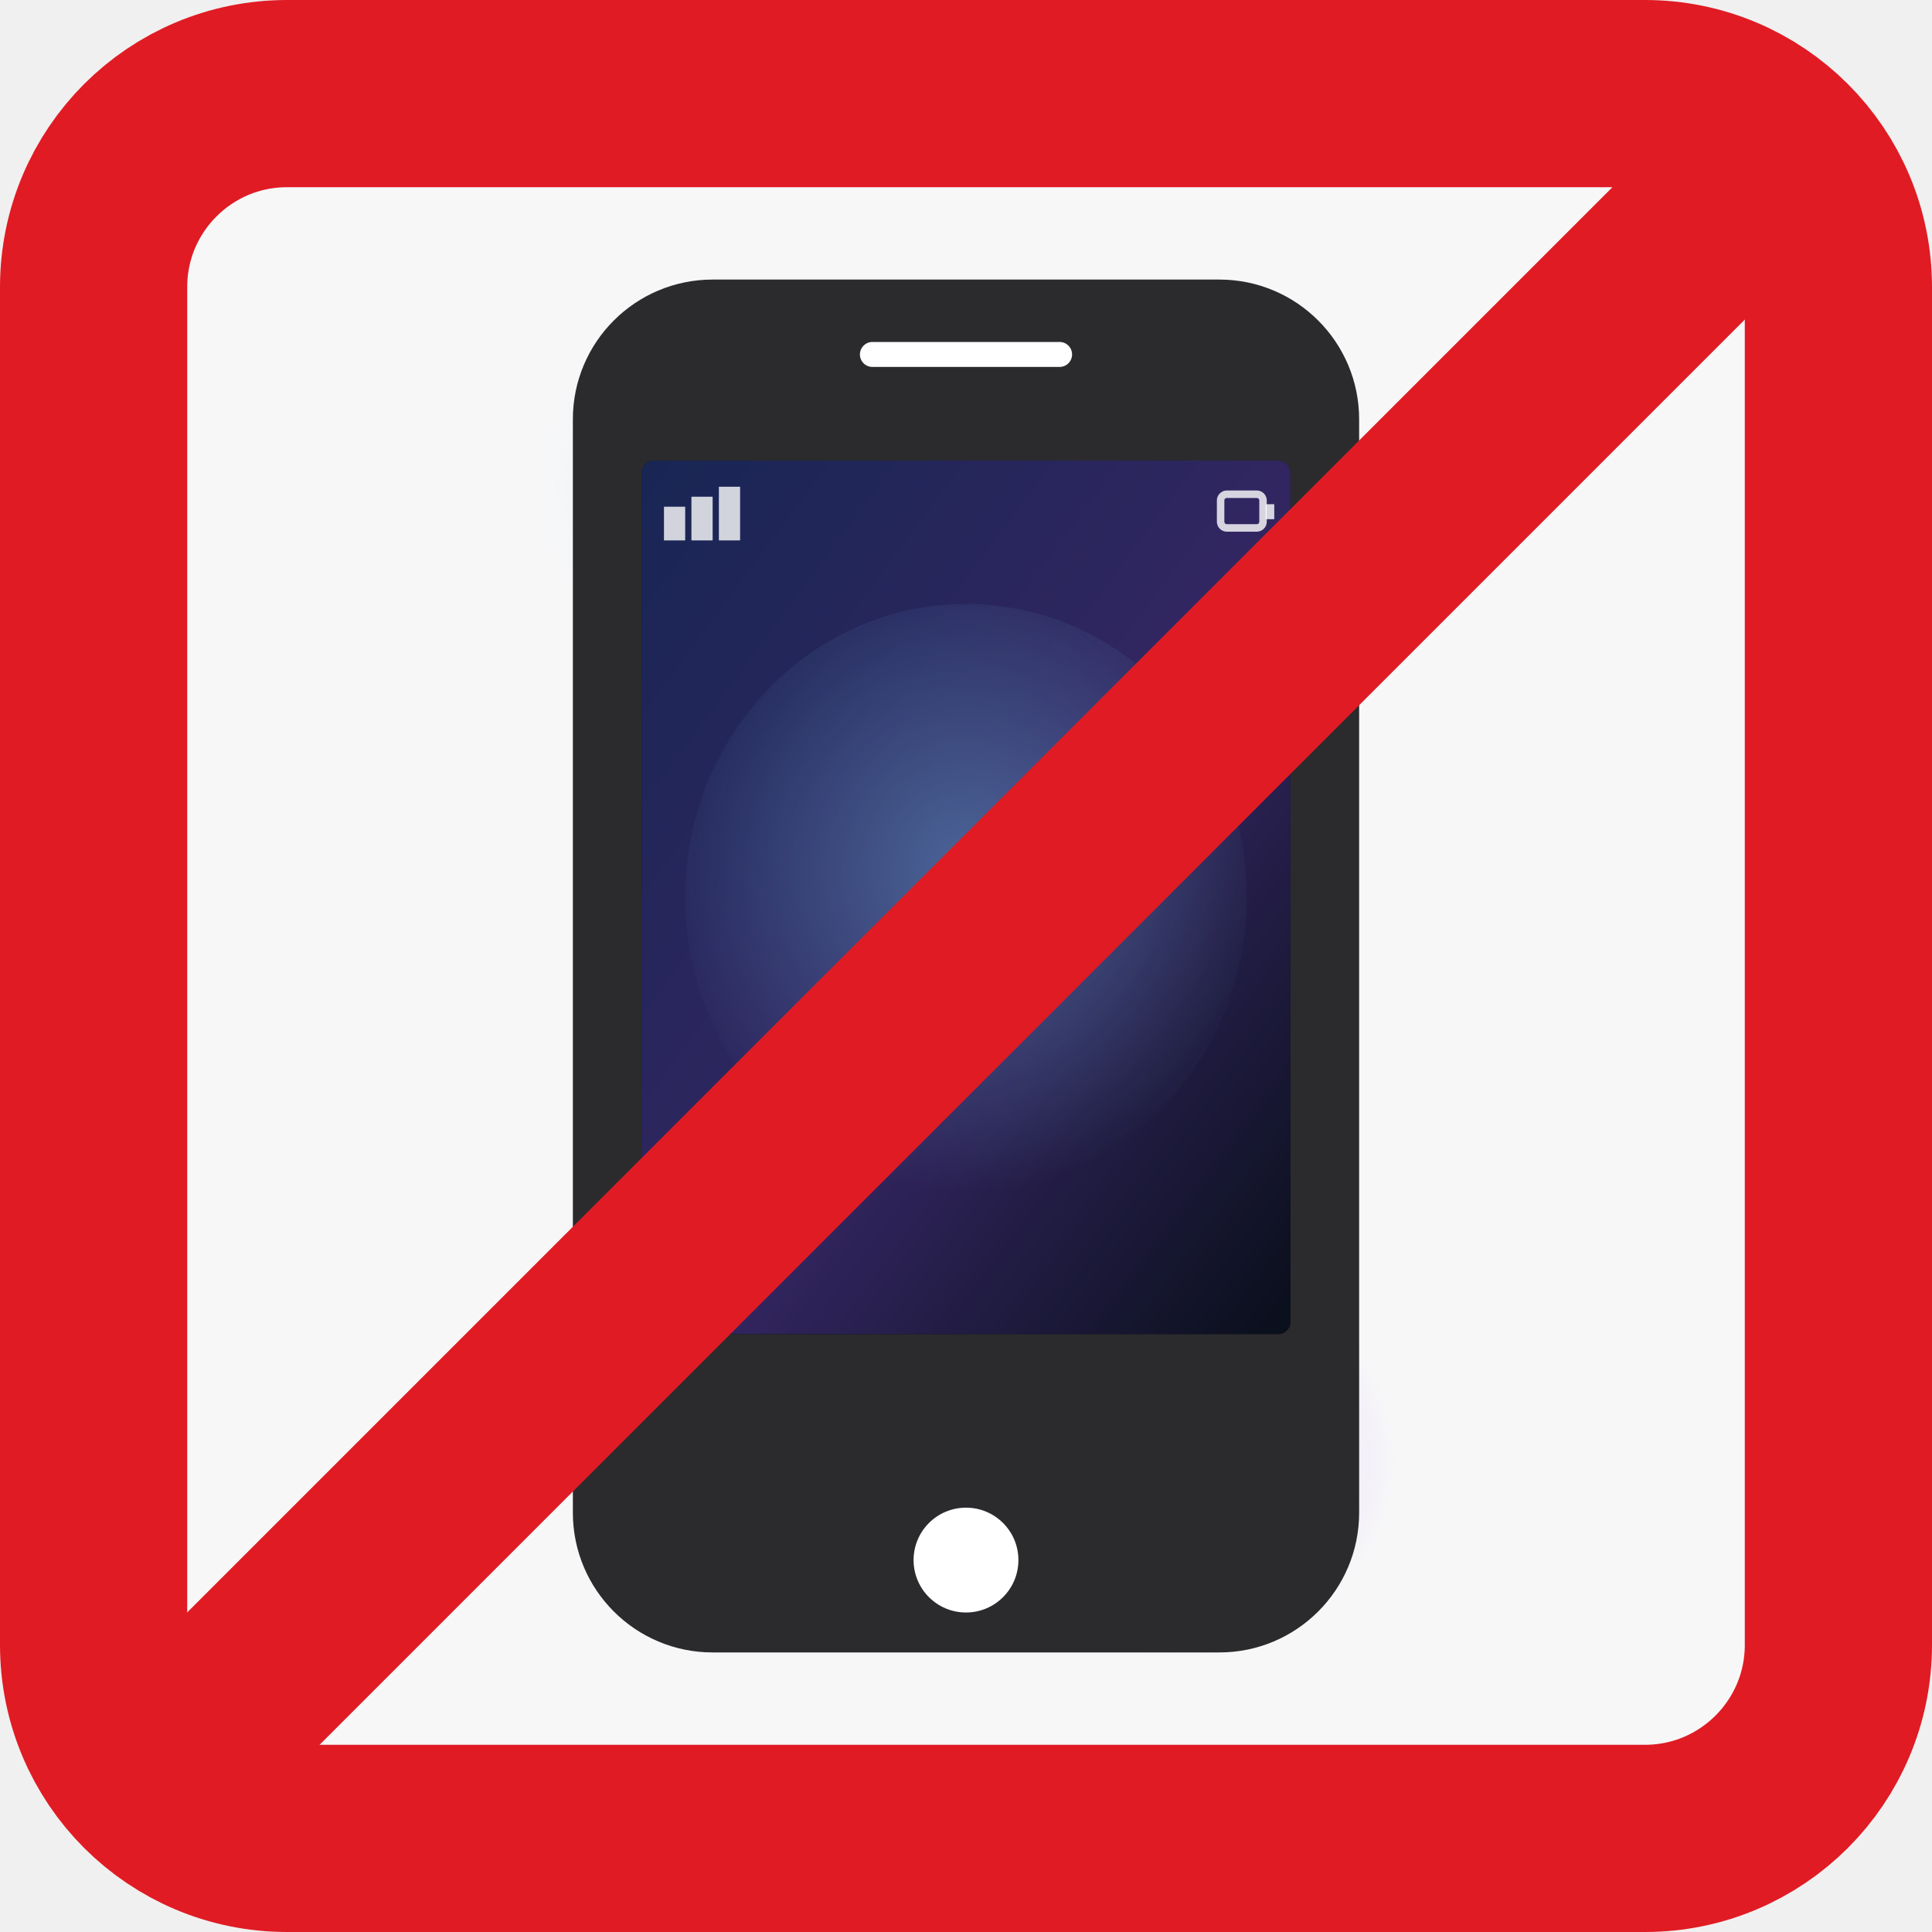
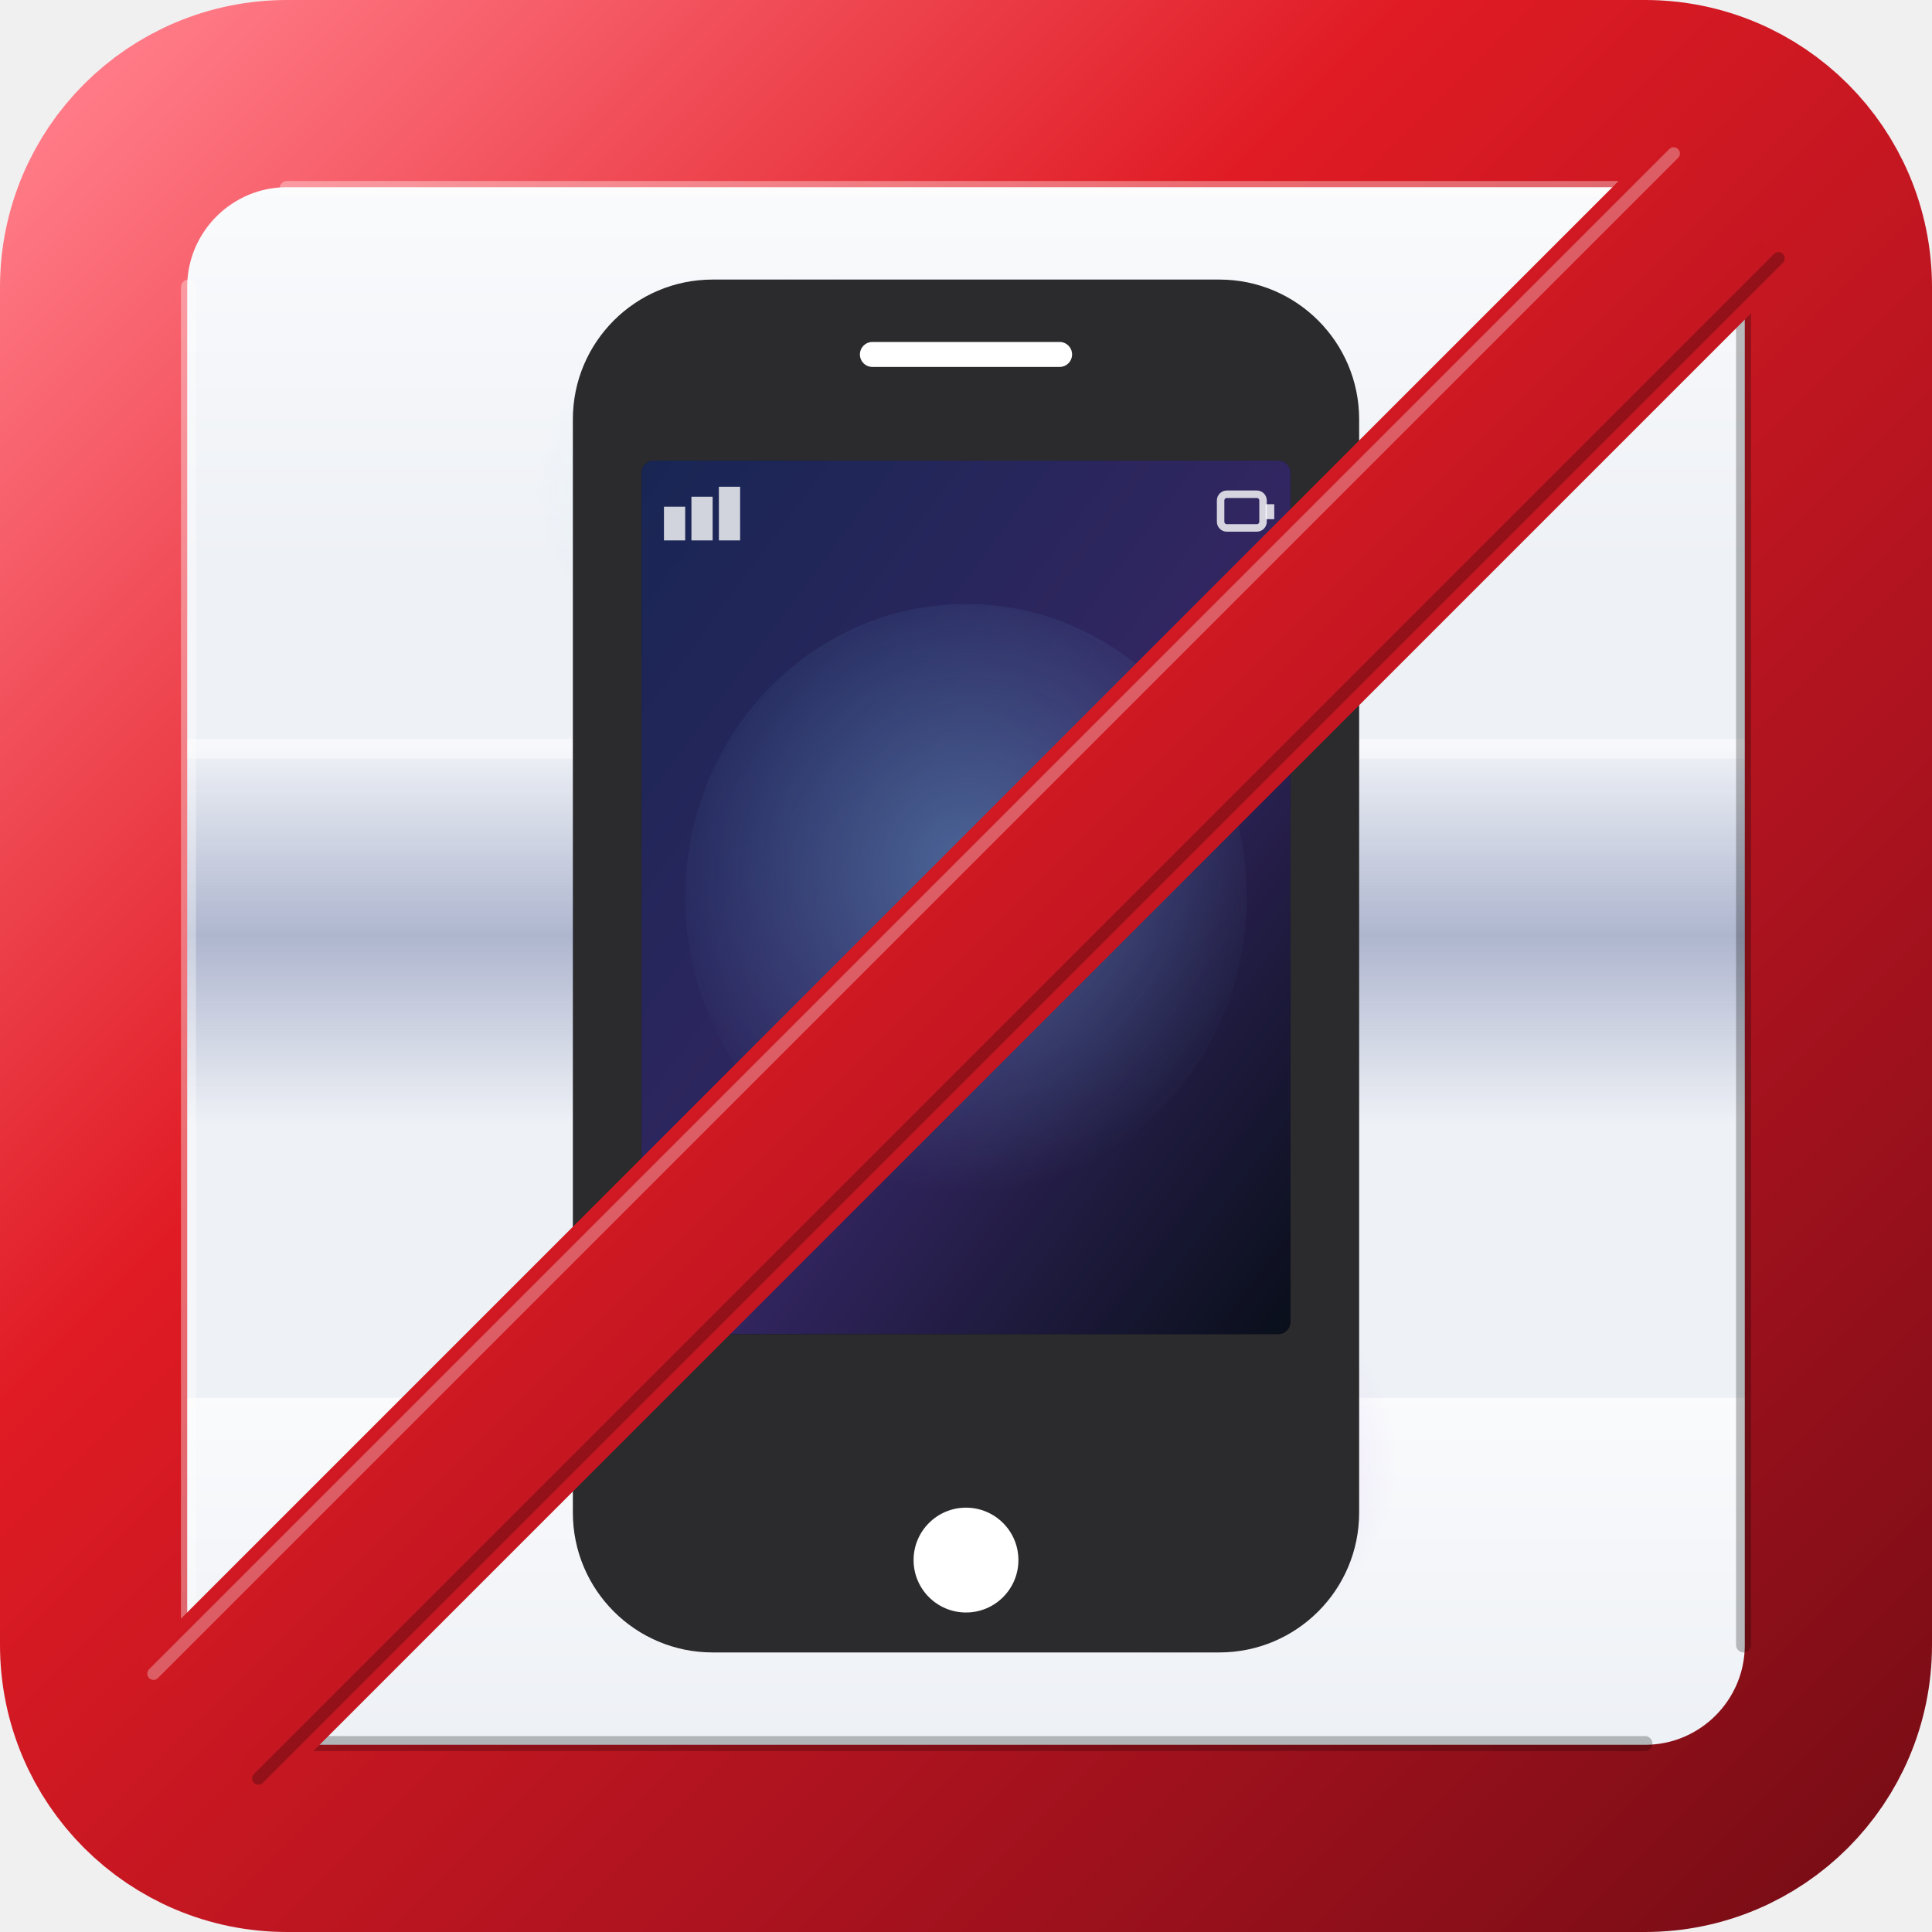
<svg xmlns="http://www.w3.org/2000/svg" version="1.1" style="display: block;" viewBox="0 0 1548 1548" width="587" height="587" preserveAspectRatio="none">
  <defs>
    <linearGradient id="screenWall" x1="0" y1="0" x2="1" y2="1">
      <stop offset="0" stop-color="#1b2a5e" />
      <stop offset="0.55" stop-color="#3b2a6e" />
      <stop offset="1" stop-color="#0a0f1a" />
    </linearGradient>
    <radialGradient id="screenGlow" cx="50%" cy="45%" r="55%">
      <stop offset="0" stop-color="#7fd8ff" stop-opacity="0.35" />
      <stop offset="1" stop-color="#7fd8ff" stop-opacity="0" />
    </radialGradient>
    <radialGradient id="iceWash" cx="50%" cy="50%" r="50%">
      <stop offset="0" stop-color="#bfeaff" stop-opacity="0.5" />
      <stop offset="1" stop-color="#bfeaff" stop-opacity="0" />
    </radialGradient>
    <radialGradient id="violetWash" cx="50%" cy="50%" r="50%">
      <stop offset="0" stop-color="#c391ff" stop-opacity="0.45" />
      <stop offset="1" stop-color="#c391ff" stop-opacity="0" />
    </radialGradient>
    <radialGradient id="roseWash" cx="50%" cy="50%" r="50%">
      <stop offset="0" stop-color="#ff8fa0" stop-opacity="0.35" />
      <stop offset="1" stop-color="#ff8fa0" stop-opacity="0" />
    </radialGradient>
+     <linearGradient id="redBevel" x1="0" y1="0" x2="1" y2="1">
+       <stop offset="0" stop-color="#ff7a86" />
+       <stop offset="0.35" stop-color="#e01b24" />
+       <stop offset="0.75" stop-color="#a5121e" />
+       <stop offset="1" stop-color="#7c0d16" />
+     </linearGradient>
+     <linearGradient id="bandLight" x1="0" y1="0" x2="0" y2="1">
+       <stop offset="0" stop-color="#ffffff" stop-opacity="0.7" />
+       <stop offset="1" stop-color="#ffffff" stop-opacity="0" />
+     </linearGradient>
+     <linearGradient id="bandShade" x1="0" y1="0" x2="0" y2="1">
+       <stop offset="0" stop-color="#6f7ba8" stop-opacity="0" />
+       <stop offset="0.5" stop-color="#6f7ba8" stop-opacity="0.5" />
+       <stop offset="1" stop-color="#6f7ba8" stop-opacity="0" />
+     </linearGradient>
+     <clipPath id="panelClip">
+       <rect x="0" y="0" width="1548" height="1548" rx="230" />
+     </clipPath>
    <clipPath id="phoneGlowClip">
      <rect x="409" y="174" width="730" height="1200" rx="170" />
    </clipPath>
    <clipPath id="screenClip">
      <rect x="514" y="369" width="520" height="700" rx="10" />
    </clipPath>
  </defs>
  <g>
-     <rect x="0" y="0" width="1548" height="1548" rx="230" fill="#f7f7f8" />
+     <rect x="0" y="0" width="1548" height="1548" rx="230" fill="#eef1f6" />
+     <g clip-path="url(#panelClip)">
+       <rect x="0" y="150" width="1548" height="300" fill="url(#bandLight)" />
+       <rect x="0" y="592" width="1548" height="16" fill="#ffffff" opacity="0.5" />
+       <rect x="0" y="600" width="1548" height="300" fill="url(#bandShade)" />
+       <rect x="0" y="1120" width="1548" height="260" fill="url(#bandLight)" />
+     </g>
    <g clip-path="url(#phoneGlowClip)">
      <ellipse cx="650" cy="390" rx="220" ry="170" fill="url(#iceWash)" />
      <ellipse cx="940" cy="1170" rx="180" ry="160" fill="url(#violetWash)" />
      <ellipse cx="570" cy="1050" rx="140" ry="120" fill="url(#roseWash)" />
    </g>
    <rect x="459" y="224" width="630" height="1100" rx="112" fill="#2b2b2e" />
    <g clip-path="url(#screenClip)">
      <rect x="514" y="369" width="520" height="700" fill="#0a0f1a" />
      <rect x="514" y="369" width="520" height="700" fill="url(#screenWall)" opacity="0.85" />
      <ellipse cx="774" cy="719" rx="225" ry="235" fill="url(#screenGlow)" />
      <rect x="532" y="406" width="17" height="27" fill="#ffffff" opacity="0.8" />
      <rect x="554" y="398" width="17" height="35" fill="#ffffff" opacity="0.8" />
      <rect x="576" y="390" width="17" height="43" fill="#ffffff" opacity="0.8" />
      <rect x="978" y="396" width="34" height="27" rx="5" fill="none" stroke="#ffffff" stroke-width="6" opacity="0.8" />
      <rect x="1014" y="404" width="7" height="12" fill="#ffffff" opacity="0.8" />
    </g>
    <rect x="689" y="274" width="170" height="20" rx="10" fill="#ffffff" />
    <circle cx="774" cy="1250" r="42" fill="#ffffff" />
-     <rect x="75" y="75" width="1398" height="1398" rx="155" fill="none" stroke="#e01b24" stroke-width="150" stroke-linejoin="round" />
-     <line x1="1383" y1="165" x2="165" y2="1383" stroke="#e01b24" stroke-width="150" />
+     <rect x="75" y="75" width="1398" height="1398" rx="155" fill="none" stroke="url(#redBevel)" stroke-width="150" stroke-linejoin="round" />
+     <path d="M 230 151 L 1318 151" stroke="rgba(255,255,255,0.35)" stroke-width="12" stroke-linecap="round" fill="none" />
+     <path d="M 151 230 L 151 1318" stroke="rgba(255,255,255,0.35)" stroke-width="12" stroke-linecap="round" fill="none" />
+     <path d="M 230 1397 L 1318 1397" stroke="rgba(0,0,0,0.25)" stroke-width="12" stroke-linecap="round" fill="none" />
+     <path d="M 1397 230 L 1397 1318" stroke="rgba(0,0,0,0.25)" stroke-width="12" stroke-linecap="round" fill="none" />
+     <line x1="1383" y1="165" x2="165" y2="1383" stroke="url(#redBevel)" stroke-width="150" />
+     <line x1="1341" y1="123" x2="123" y2="1341" stroke="rgba(255,255,255,0.30)" stroke-width="10" stroke-linecap="round" />
+     <line x1="1425" y1="207" x2="207" y2="1425" stroke="rgba(0,0,0,0.25)" stroke-width="10" stroke-linecap="round" />
  </g>
</svg>
